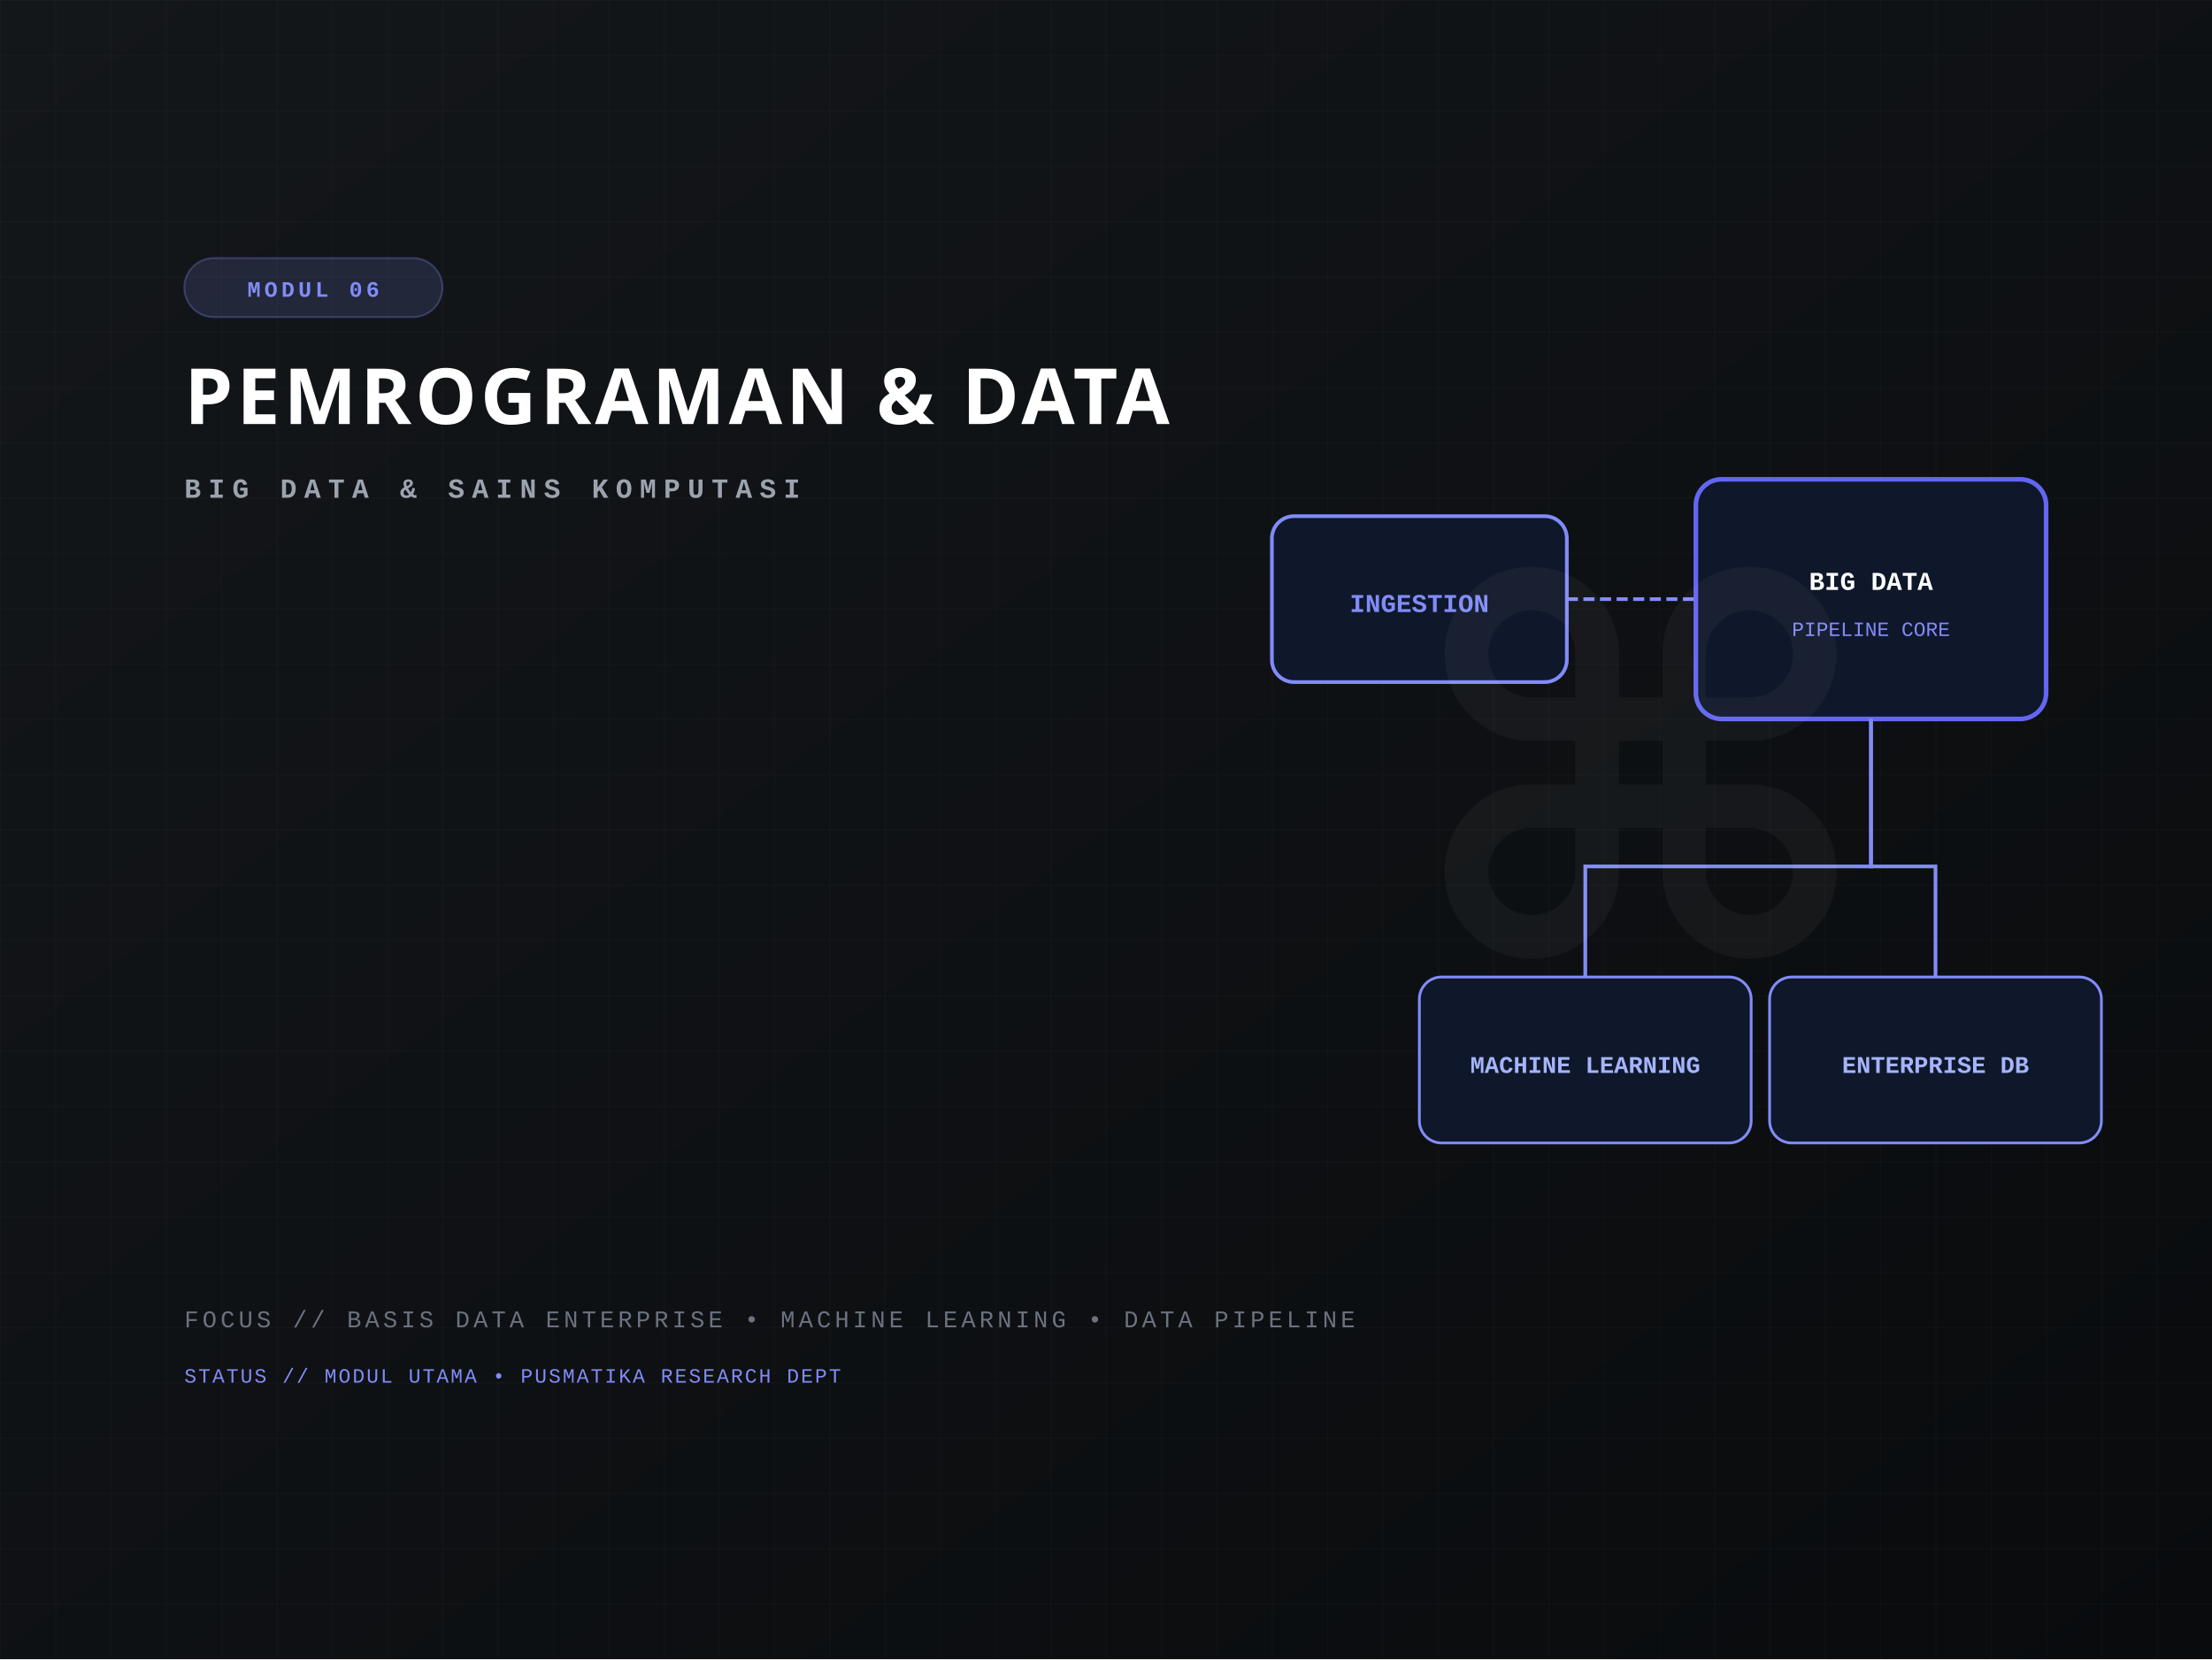
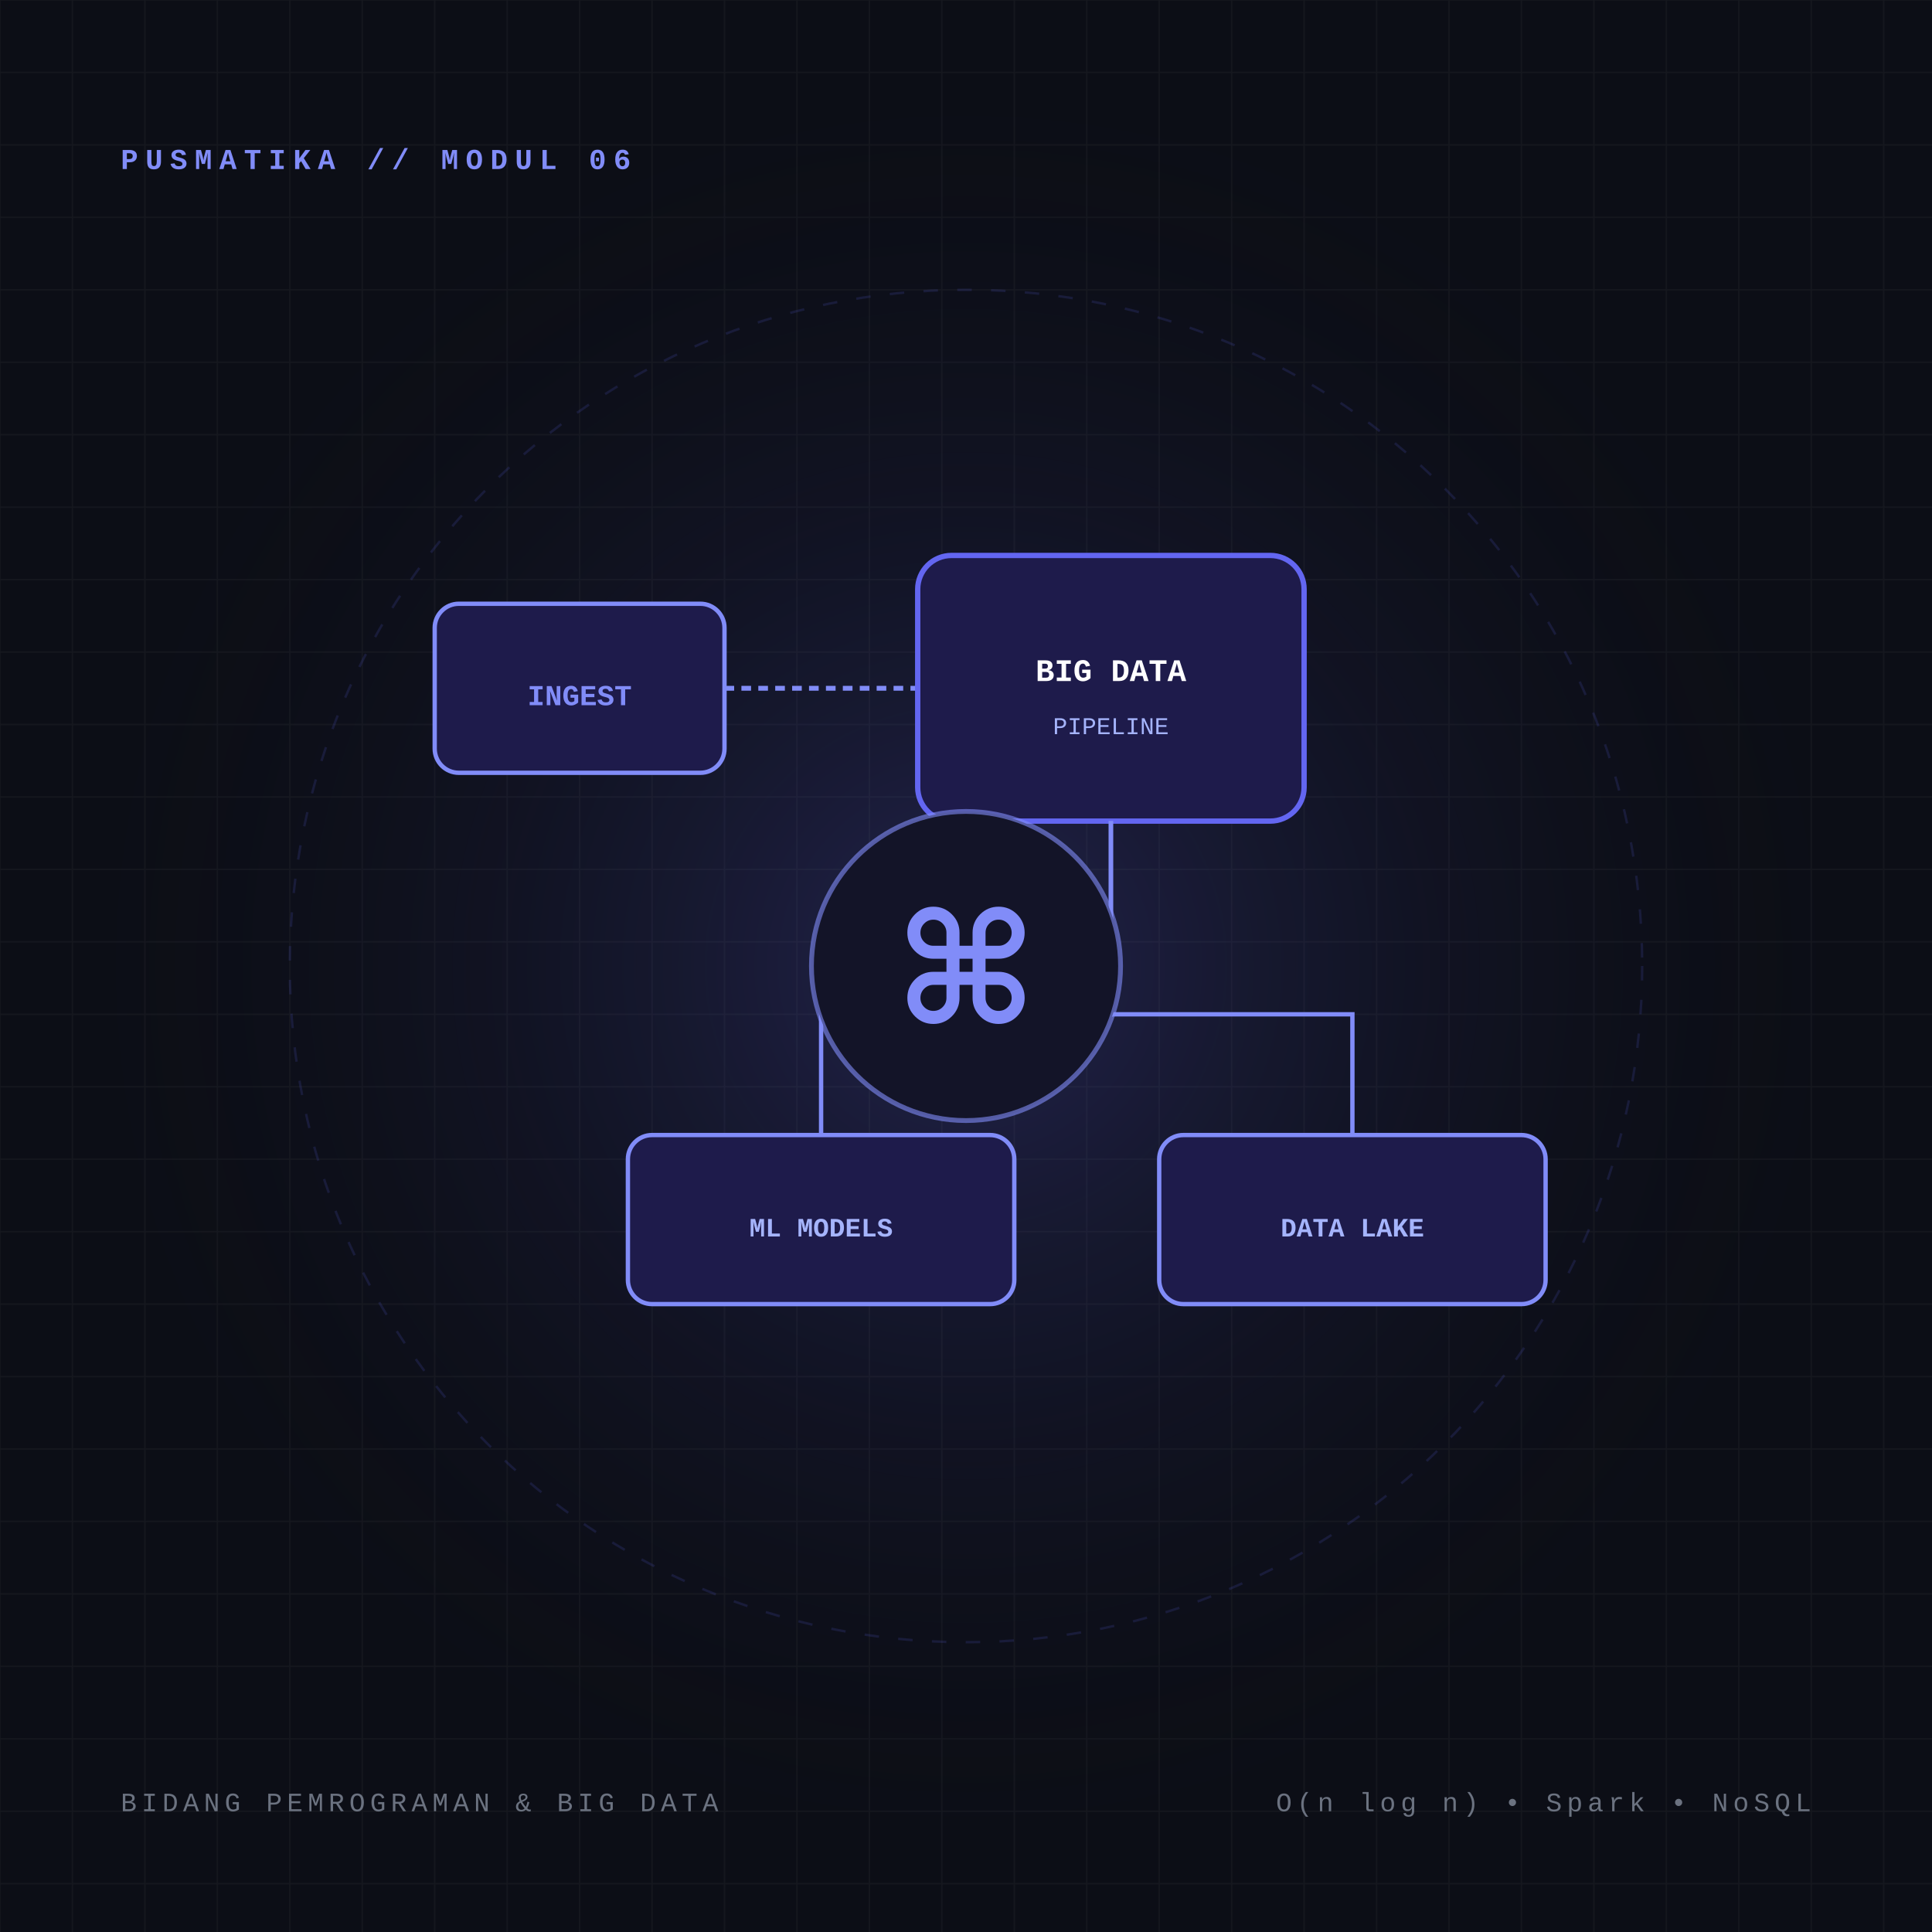
- <svg xmlns="http://www.w3.org/2000/svg" viewBox="0 0 1200 900" width="1200" height="900">
+ <svg xmlns="http://www.w3.org/2000/svg" viewBox="0 0 800 800" width="800" height="800">
  <defs>
-     <linearGradient id="bgGrad6" x1="0%" y1="0%" x2="100%" y2="100%">
-       <stop offset="0%" stop-color="#14171a" />
-       <stop offset="100%" stop-color="#090b0d" />
-     </linearGradient>
-     <pattern id="grid6" width="30" height="30" patternUnits="userSpaceOnUse">
-       <path d="M 30 0 L 0 0 0 30" fill="none" stroke="#ffffff" stroke-width="0.5" stroke-opacity="0.04" />
+     <radialGradient id="glow6" cx="50%" cy="50%" r="50%">
+       <stop offset="0%" stop-color="#6366f1" stop-opacity="0.25" />
+       <stop offset="100%" stop-color="#0a0c14" stop-opacity="0" />
+     </radialGradient>
+     <pattern id="dotGrid6" width="30" height="30" patternUnits="userSpaceOnUse">
+       <rect x="0" y="0" width="30" height="30" fill="none" stroke="#ffffff" stroke-width="0.5" stroke-opacity="0.04" />
    </pattern>
  </defs>
-   <rect width="1200" height="900" fill="url(#bgGrad6)" />
-   <rect width="1200" height="900" fill="url(#grid6)" />
-   <g transform="translate(640, 220)">
-     <rect x="50" y="60" width="160" height="90" rx="12" fill="#0f172a" stroke="#818cf8" stroke-width="2" />
-     <text x="130" y="112" font-family="'Courier New', monospace" font-size="14" font-weight="bold" fill="#818cf8" text-anchor="middle">INGESTION</text>
-     <line x1="210" y1="105" x2="280" y2="105" stroke="#818cf8" stroke-width="2" stroke-dasharray="6 3" />
-     <rect x="280" y="40" width="190" height="130" rx="14" fill="#0f172a" stroke="#6366f1" stroke-width="2.5" />
-     <text x="375" y="100" font-family="'Courier New', monospace" font-size="14" font-weight="bold" fill="#ffffff" text-anchor="middle">BIG DATA</text>
-     <text x="375" y="125" font-family="'Courier New', monospace" font-size="11" fill="#818cf8" text-anchor="middle">PIPELINE CORE</text>
-     <path d="M 375 170 L 375 250 L 220 250 L 220 310" fill="none" stroke="#818cf8" stroke-width="2" />
-     <rect x="130" y="310" width="180" height="90" rx="12" fill="#0f172a" stroke="#818cf8" stroke-width="1.5" />
-     <text x="220" y="362" font-family="'Courier New', monospace" font-size="13" font-weight="bold" fill="#a5b4fc" text-anchor="middle">MACHINE LEARNING</text>
-     <path d="M 375 170 L 375 250 L 410 250 L 410 310" fill="none" stroke="#818cf8" stroke-width="2" />
-     <rect x="320" y="310" width="180" height="90" rx="12" fill="#0f172a" stroke="#818cf8" stroke-width="1.5" />
-     <text x="410" y="362" font-family="'Courier New', monospace" font-size="13" font-weight="bold" fill="#a5b4fc" text-anchor="middle">ENTERPRISE DB</text>
+   <rect width="800" height="800" fill="#0c0e16" />
+   <rect width="800" height="800" fill="url(#dotGrid6)" />
+   <circle cx="400" cy="400" r="380" fill="url(#glow6)" />
+   <g transform="translate(180, 220)">
+     <rect x="0" y="30" width="120" height="70" rx="10" fill="#1e1b4b" stroke="#818cf8" stroke-width="1.8" />
+     <text x="60" y="72" font-family="'Courier New', monospace" font-size="12" font-weight="bold" fill="#818cf8" text-anchor="middle">INGEST</text>
+     <path d="M 120 65 L 200 65" stroke="#818cf8" stroke-width="2" stroke-dasharray="4 3" />
+     <rect x="200" y="10" width="160" height="110" rx="14" fill="#1e1b4b" stroke="#6366f1" stroke-width="2.2" />
+     <text x="280" y="62" font-family="'Courier New', monospace" font-size="13" font-weight="bold" fill="#ffffff" text-anchor="middle">BIG DATA</text>
+     <text x="280" y="84" font-family="'Courier New', monospace" font-size="10" fill="#a5b4fc" text-anchor="middle">PIPELINE</text>
+     <path d="M 280 120 L 280 200 L 160 200 L 160 250" fill="none" stroke="#818cf8" stroke-width="1.8" />
+     <rect x="80" y="250" width="160" height="70" rx="10" fill="#1e1b4b" stroke="#818cf8" stroke-width="1.8" />
+     <text x="160" y="292" font-family="'Courier New', monospace" font-size="11" font-weight="bold" fill="#a5b4fc" text-anchor="middle">ML MODELS</text>
+     <path d="M 280 120 L 280 200 L 380 200 L 380 250" fill="none" stroke="#818cf8" stroke-width="1.8" />
+     <rect x="300" y="250" width="160" height="70" rx="10" fill="#1e1b4b" stroke="#818cf8" stroke-width="1.8" />
+     <text x="380" y="292" font-family="'Courier New', monospace" font-size="11" font-weight="bold" fill="#a5b4fc" text-anchor="middle">DATA LAKE</text>
  </g>
-   <text x="890" y="520" font-family="serif" font-size="280" font-weight="bold" fill="#ffffff" fill-opacity="0.04" text-anchor="middle">⌘</text>
-   <g transform="translate(100, 140)">
-     <rect x="0" y="0" width="140" height="32" rx="16" fill="#818cf8" fill-opacity="0.15" stroke="#818cf8" stroke-width="1" stroke-opacity="0.3" />
-     <text x="70" y="21" font-family="'Courier New', monospace" font-size="12" font-weight="bold" fill="#818cf8" text-anchor="middle" letter-spacing="2">MODUL 06</text>
-     <text x="0" y="90" font-family="system-ui, sans-serif" font-size="42" font-weight="900" fill="#ffffff" letter-spacing="2">PEMROGRAMAN &amp; DATA</text>
-     <text x="0" y="130" font-family="'Courier New', monospace" font-size="15" font-weight="600" fill="#9ca3af" letter-spacing="4">BIG DATA &amp; SAINS KOMPUTASI</text>
-   </g>
-   <g transform="translate(100, 720)">
-     <text x="0" y="0" font-family="'Courier New', monospace" font-size="13" fill="#6b7280" letter-spacing="2">FOCUS // BASIS DATA ENTERPRISE • MACHINE LEARNING • DATA PIPELINE</text>
-     <text x="0" y="30" font-family="'Courier New', monospace" font-size="11" fill="#818cf8" letter-spacing="1">STATUS // MODUL UTAMA • PUSMATIKA RESEARCH DEPT</text>
-   </g>
+   <circle cx="400" cy="400" r="280" fill="none" stroke="#6366f1" stroke-width="1" stroke-opacity="0.15" stroke-dasharray="6 8" />
+   <circle cx="400" cy="400" r="64" fill="#131428" stroke="#818cf8" stroke-width="2" stroke-opacity="0.6" />
+   <text x="400" y="424" font-family="serif" font-size="64" font-weight="bold" fill="#818cf8" text-anchor="middle">⌘</text>
+   <text x="50" y="70" font-family="'Courier New', monospace" font-size="12" font-weight="bold" fill="#818cf8" letter-spacing="3">PUSMATIKA // MODUL 06</text>
+   <text x="50" y="750" font-family="'Courier New', monospace" font-size="11" fill="#6b7280" letter-spacing="2">BIDANG PEMROGRAMAN &amp; BIG DATA</text>
+   <text x="750" y="750" font-family="'Courier New', monospace" font-size="11" fill="#6b7280" text-anchor="end" letter-spacing="2">O(n log n) • Spark • NoSQL</text>
</svg>
